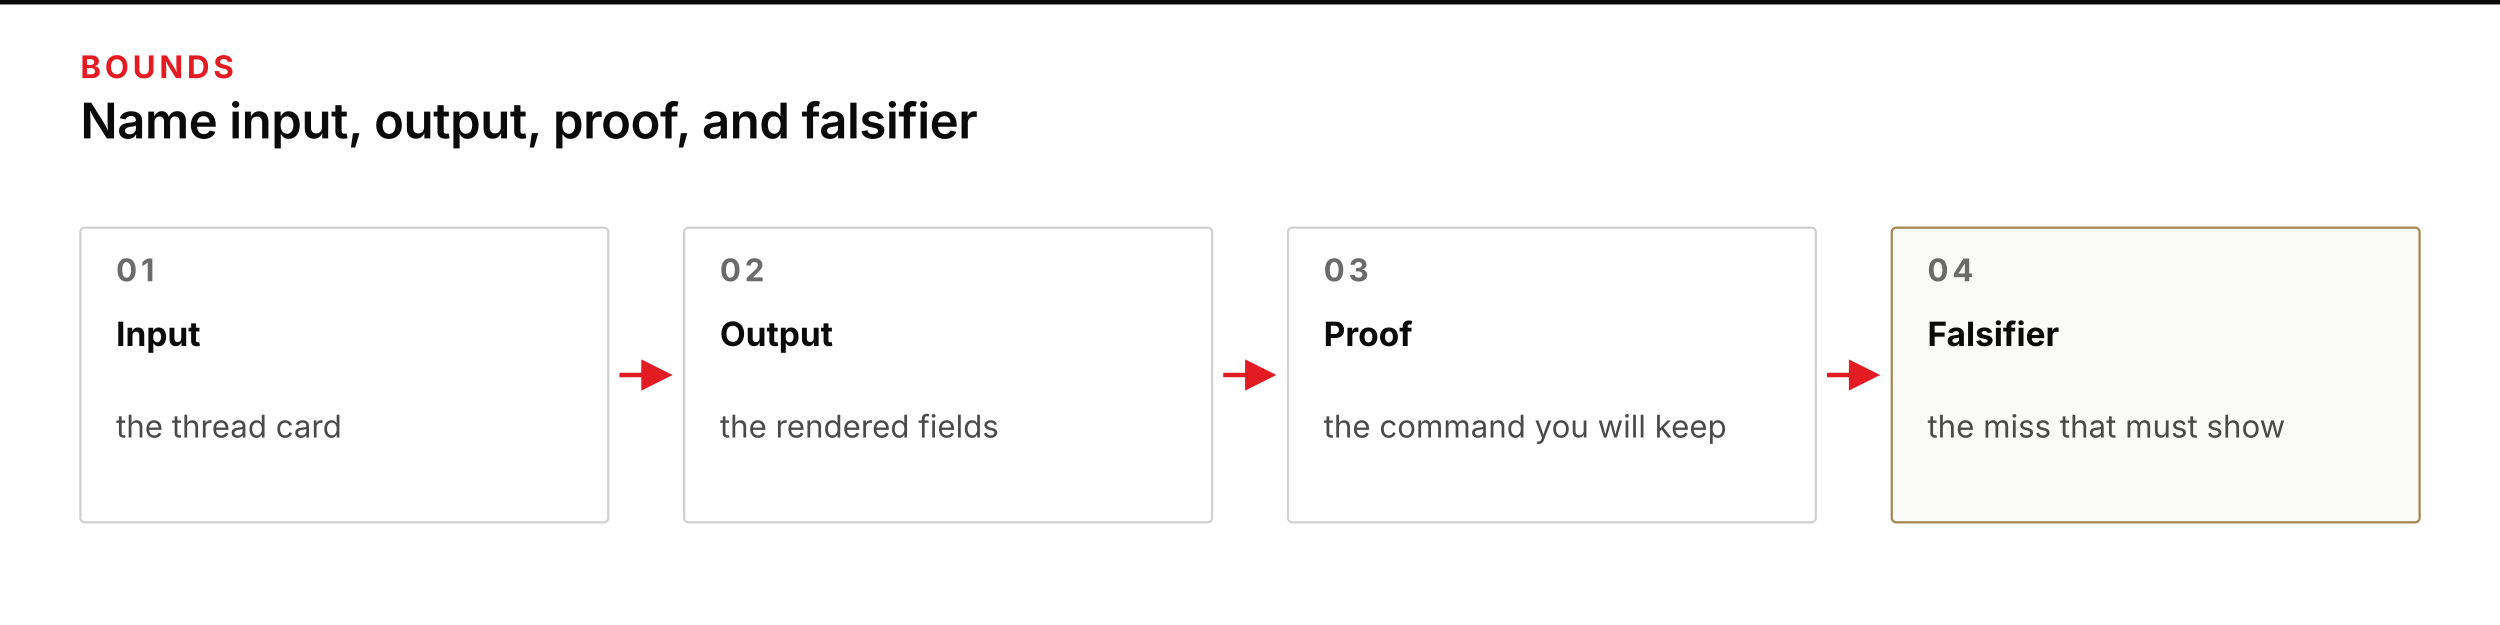
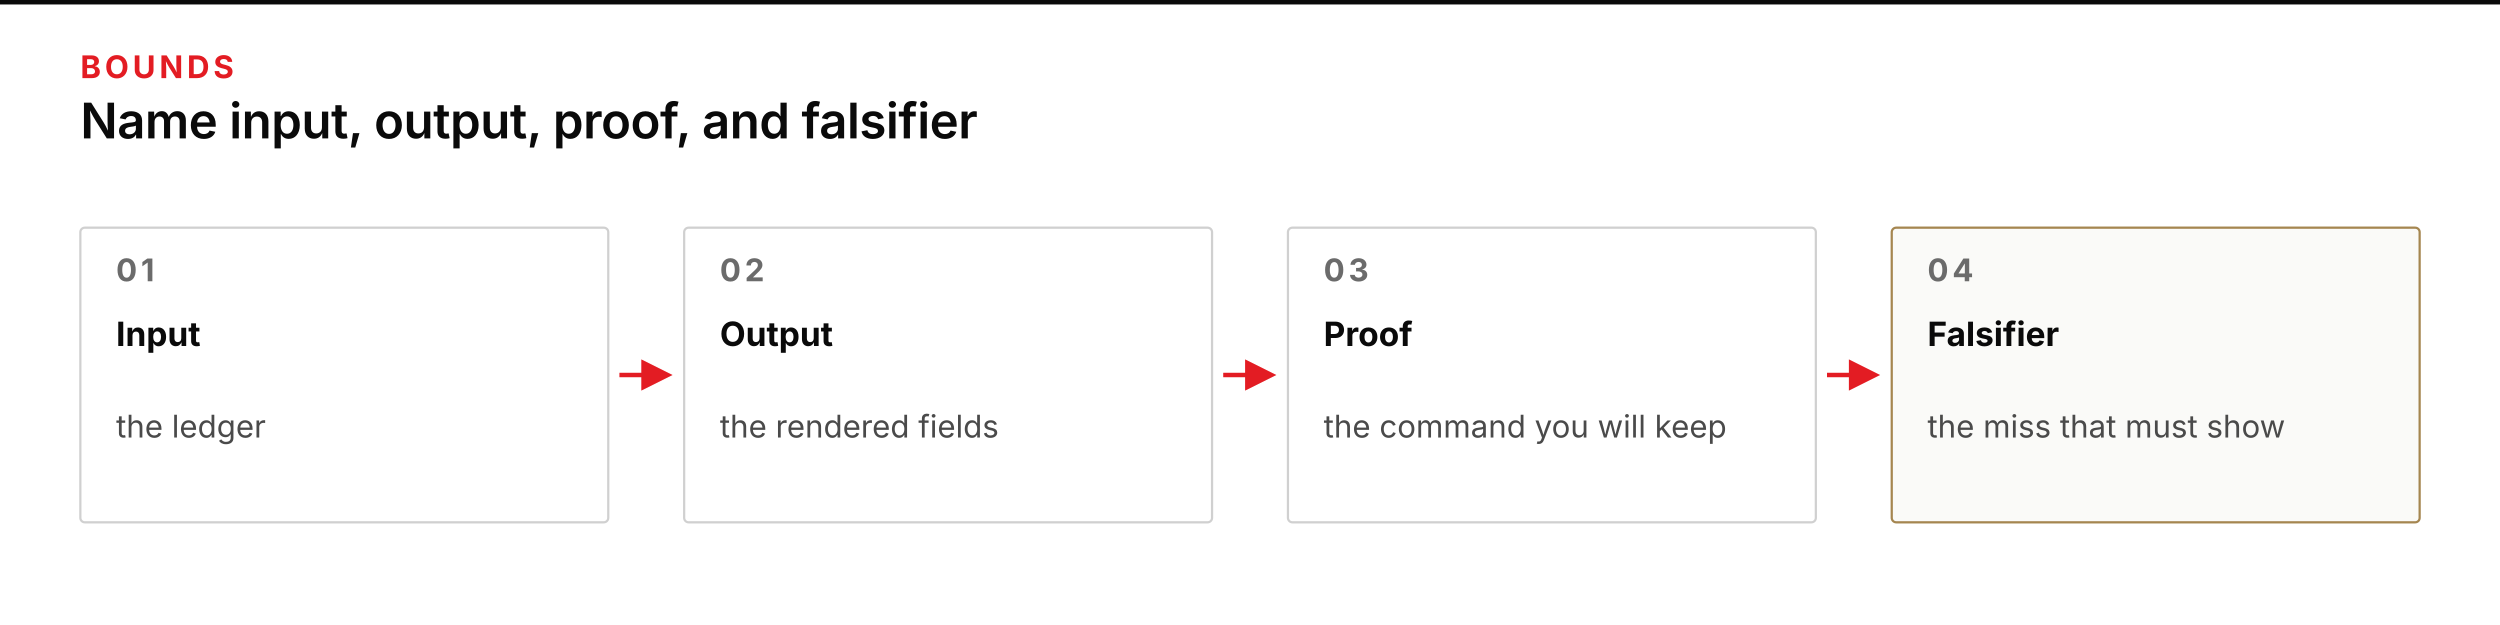
<svg xmlns="http://www.w3.org/2000/svg" viewBox="0 0 1120 280" width="1120" height="280" role="img" aria-labelledby="m04-boundaries-title m04-boundaries-desc">
  <style>
    text { font-family: Inter, "IBM Plex Sans", "Helvetica Neue", Arial, sans-serif; fill: #0A0A0A; }
    .eyebrow, .step, .micro { font-size: 14px; font-weight: 650; letter-spacing: 1.7px; }
    .eyebrow { fill: #E31C23; }
    .step, .micro { fill: #6B6B6B; }
    .figure-title { font-size: 22px; font-weight: 600; letter-spacing: -0.2px; }
    .label { font-size: 15px; font-weight: 650; }
    .body { font-size: 14px; font-weight: 430; fill: #4A4A4A; }
  </style>
  <rect width="1120" height="280" fill="#FFFFFF" />
  <path d="M 0 0 H 1120" stroke="#0A0A0A" stroke-width="4" />
  <text class="eyebrow" x="36" y="35">BOUNDS</text>
  <text class="figure-title" x="36" y="62" text-anchor="start">
    <tspan x="36" dy="0">Name input, output, proof, and falsifier</tspan>
  </text>
  <defs>
    <marker id="m04-boundaries-arrow" viewBox="0 0 10 10" refX="8" refY="5" markerWidth="7" markerHeight="7" orient="auto-start-reverse">
      <path d="M 0 0 L 10 5 L 0 10 z" fill="#E31C23" />
    </marker>
  </defs>
  <rect x="36" y="102" width="236.5" height="132" rx="2" fill="#FFFFFF" stroke="#D0D0D0" />
  <text class="step" x="52" y="126">01</text>
  <text class="label" x="52" y="155" text-anchor="start">
    <tspan x="52" dy="0">Input</tspan>
  </text>
  <text class="body" x="52" y="196" text-anchor="start">
-     <tspan x="52" dy="0">the thread card</tspan>
+     <tspan x="52" dy="0">the ledger</tspan>
  </text>
  <path d="M 277.5 168 H 298.5" fill="none" stroke="#E31C23" stroke-width="2" marker-end="url(#m04-boundaries-arrow)" />
  <rect x="306.5" y="102" width="236.5" height="132" rx="2" fill="#FFFFFF" stroke="#D0D0D0" />
  <text class="step" x="322.5" y="126">02</text>
  <text class="label" x="322.5" y="155" text-anchor="start">
    <tspan x="322.5" dy="0">Output</tspan>
  </text>
  <text class="body" x="322.5" y="196" text-anchor="start">
    <tspan x="322.5" dy="0">the rendered fields</tspan>
  </text>
  <path d="M 548 168 H 569" fill="none" stroke="#E31C23" stroke-width="2" marker-end="url(#m04-boundaries-arrow)" />
  <rect x="577" y="102" width="236.5" height="132" rx="2" fill="#FFFFFF" stroke="#D0D0D0" />
  <text class="step" x="593" y="126">03</text>
  <text class="label" x="593" y="155" text-anchor="start">
    <tspan x="593" dy="0">Proof</tspan>
  </text>
  <text class="body" x="593" y="196" text-anchor="start">
    <tspan x="593" dy="0">the command you will keep</tspan>
  </text>
  <path d="M 818.5 168 H 839.5" fill="none" stroke="#E31C23" stroke-width="2" marker-end="url(#m04-boundaries-arrow)" />
  <rect x="847.5" y="102" width="236.5" height="132" rx="2" fill="#FAFAF8" stroke="#A58650" />
  <text class="step" x="863.5" y="126">04</text>
  <text class="label" x="863.5" y="155" text-anchor="start">
    <tspan x="863.5" dy="0">Falsifier</tspan>
  </text>
  <text class="body" x="863.5" y="196" text-anchor="start">
    <tspan x="863.5" dy="0">the miss that must show</tspan>
  </text>
</svg>
